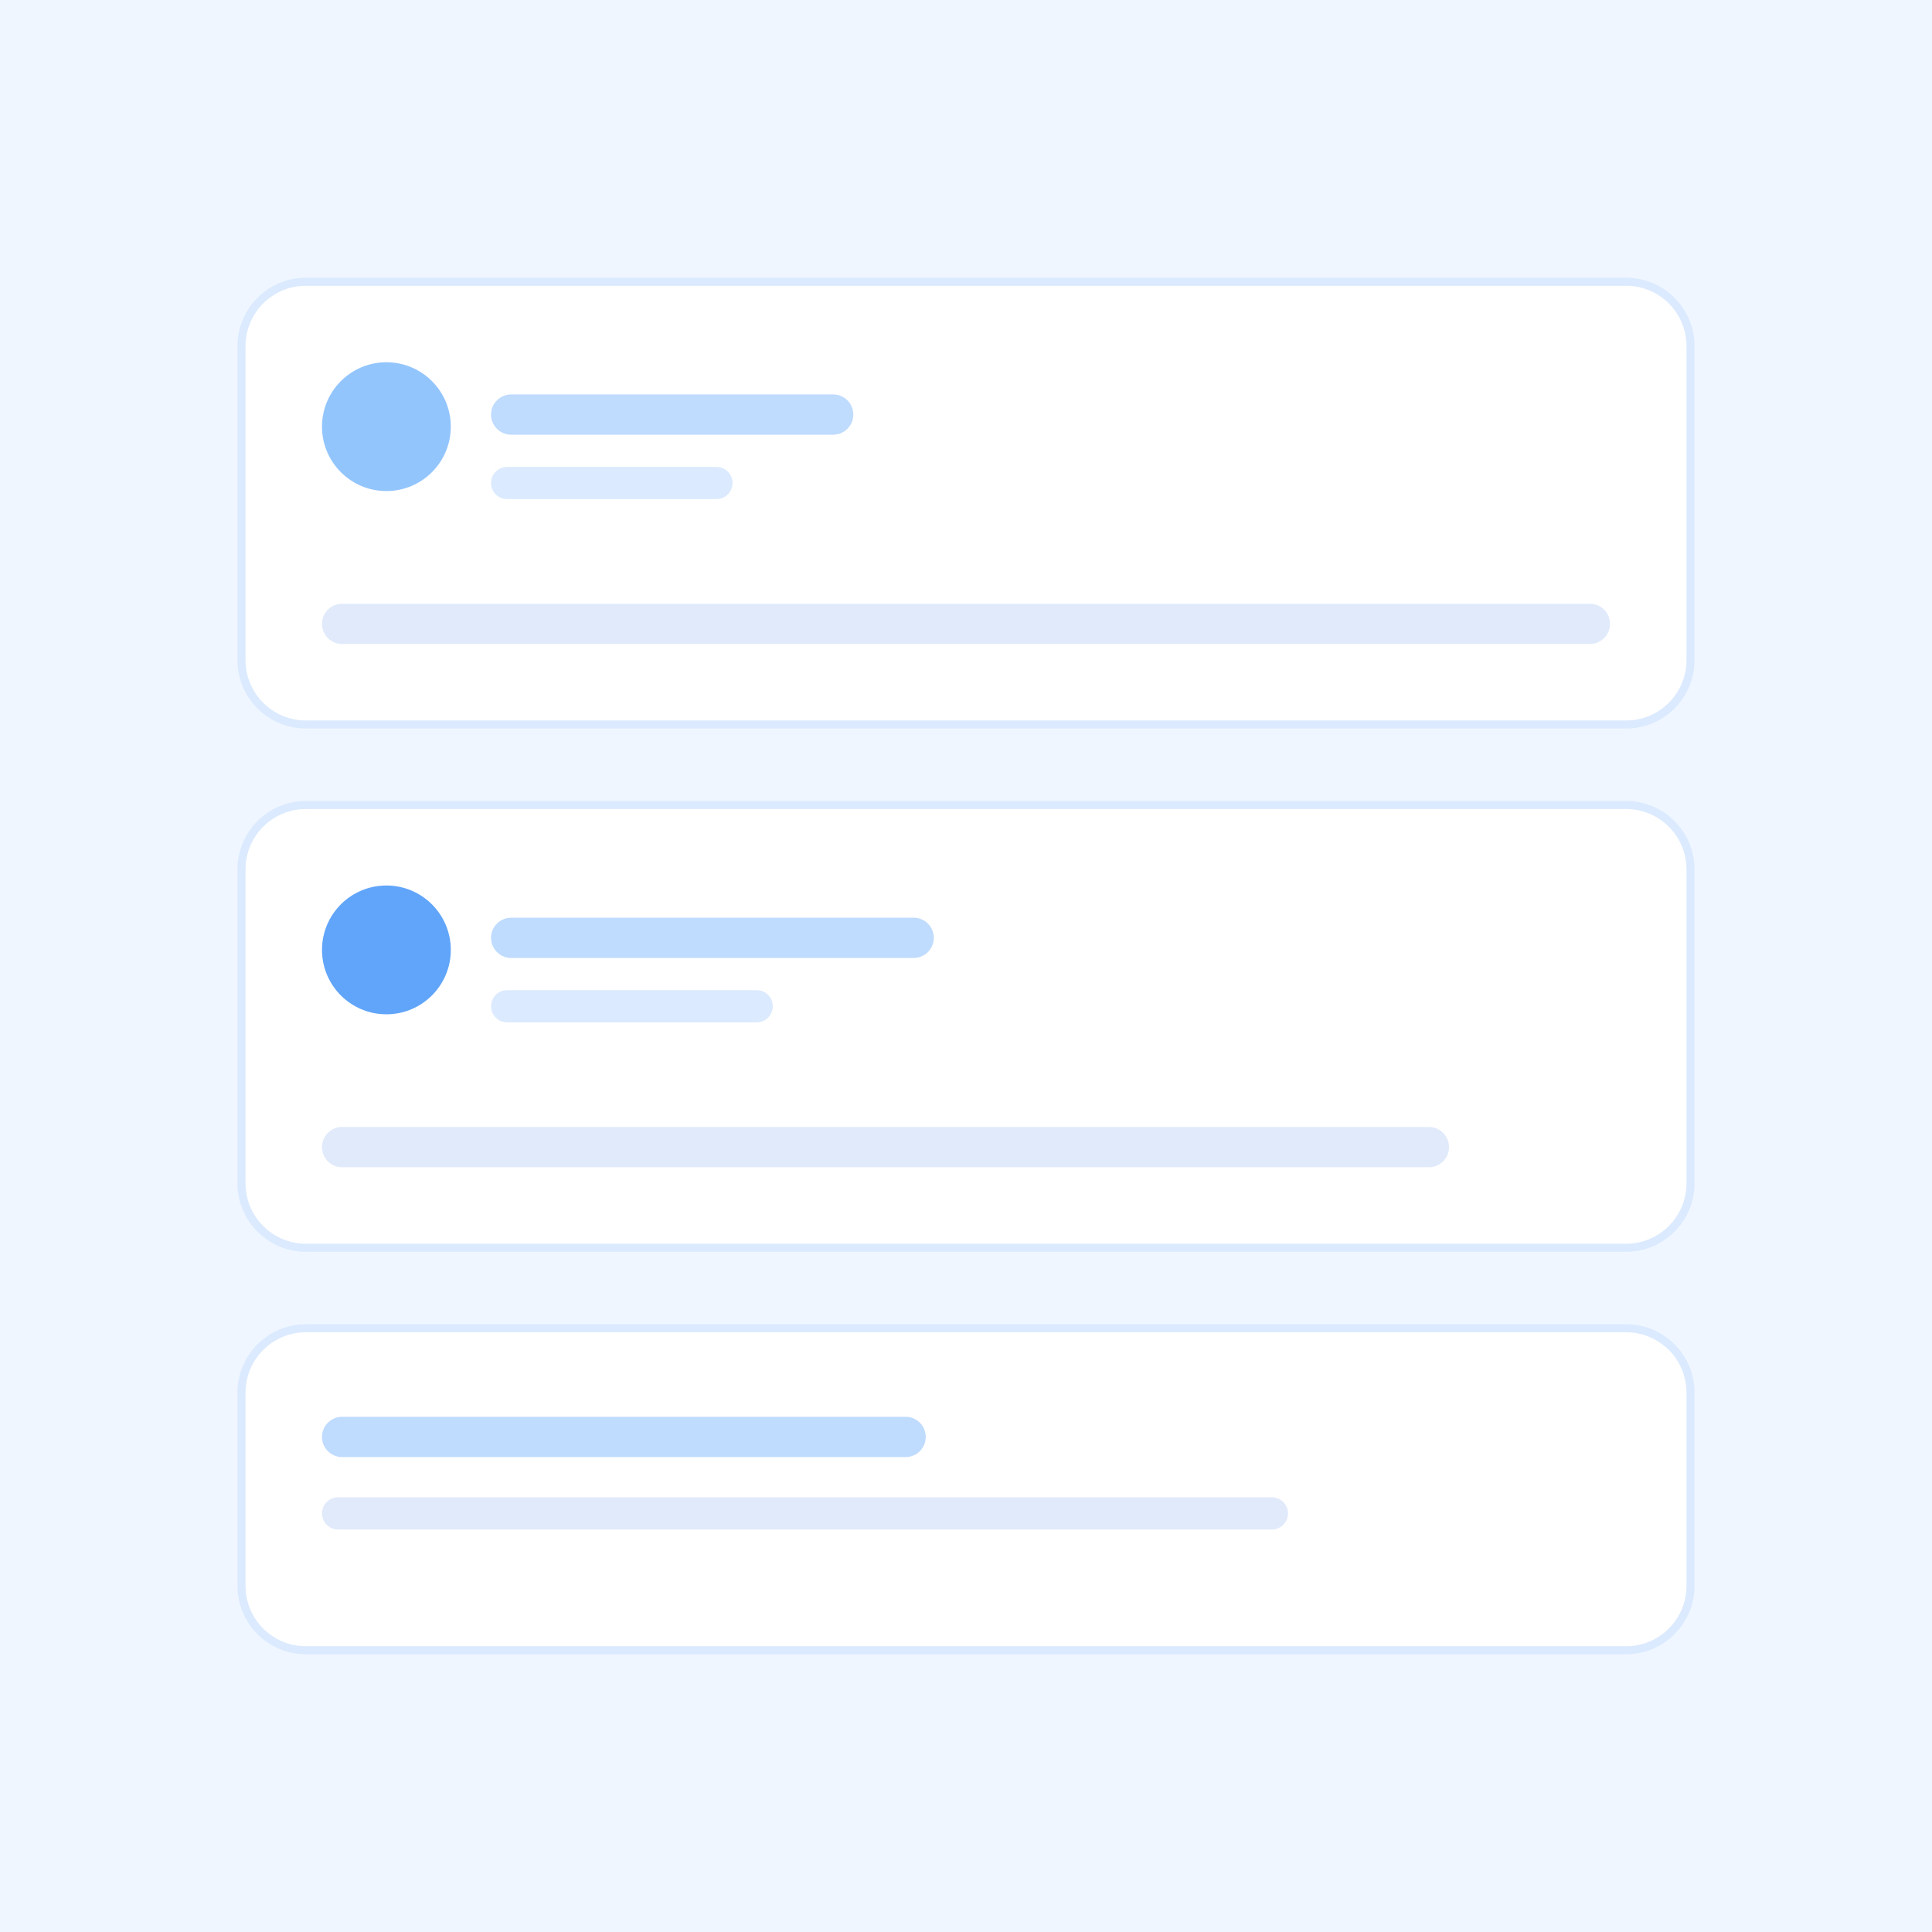
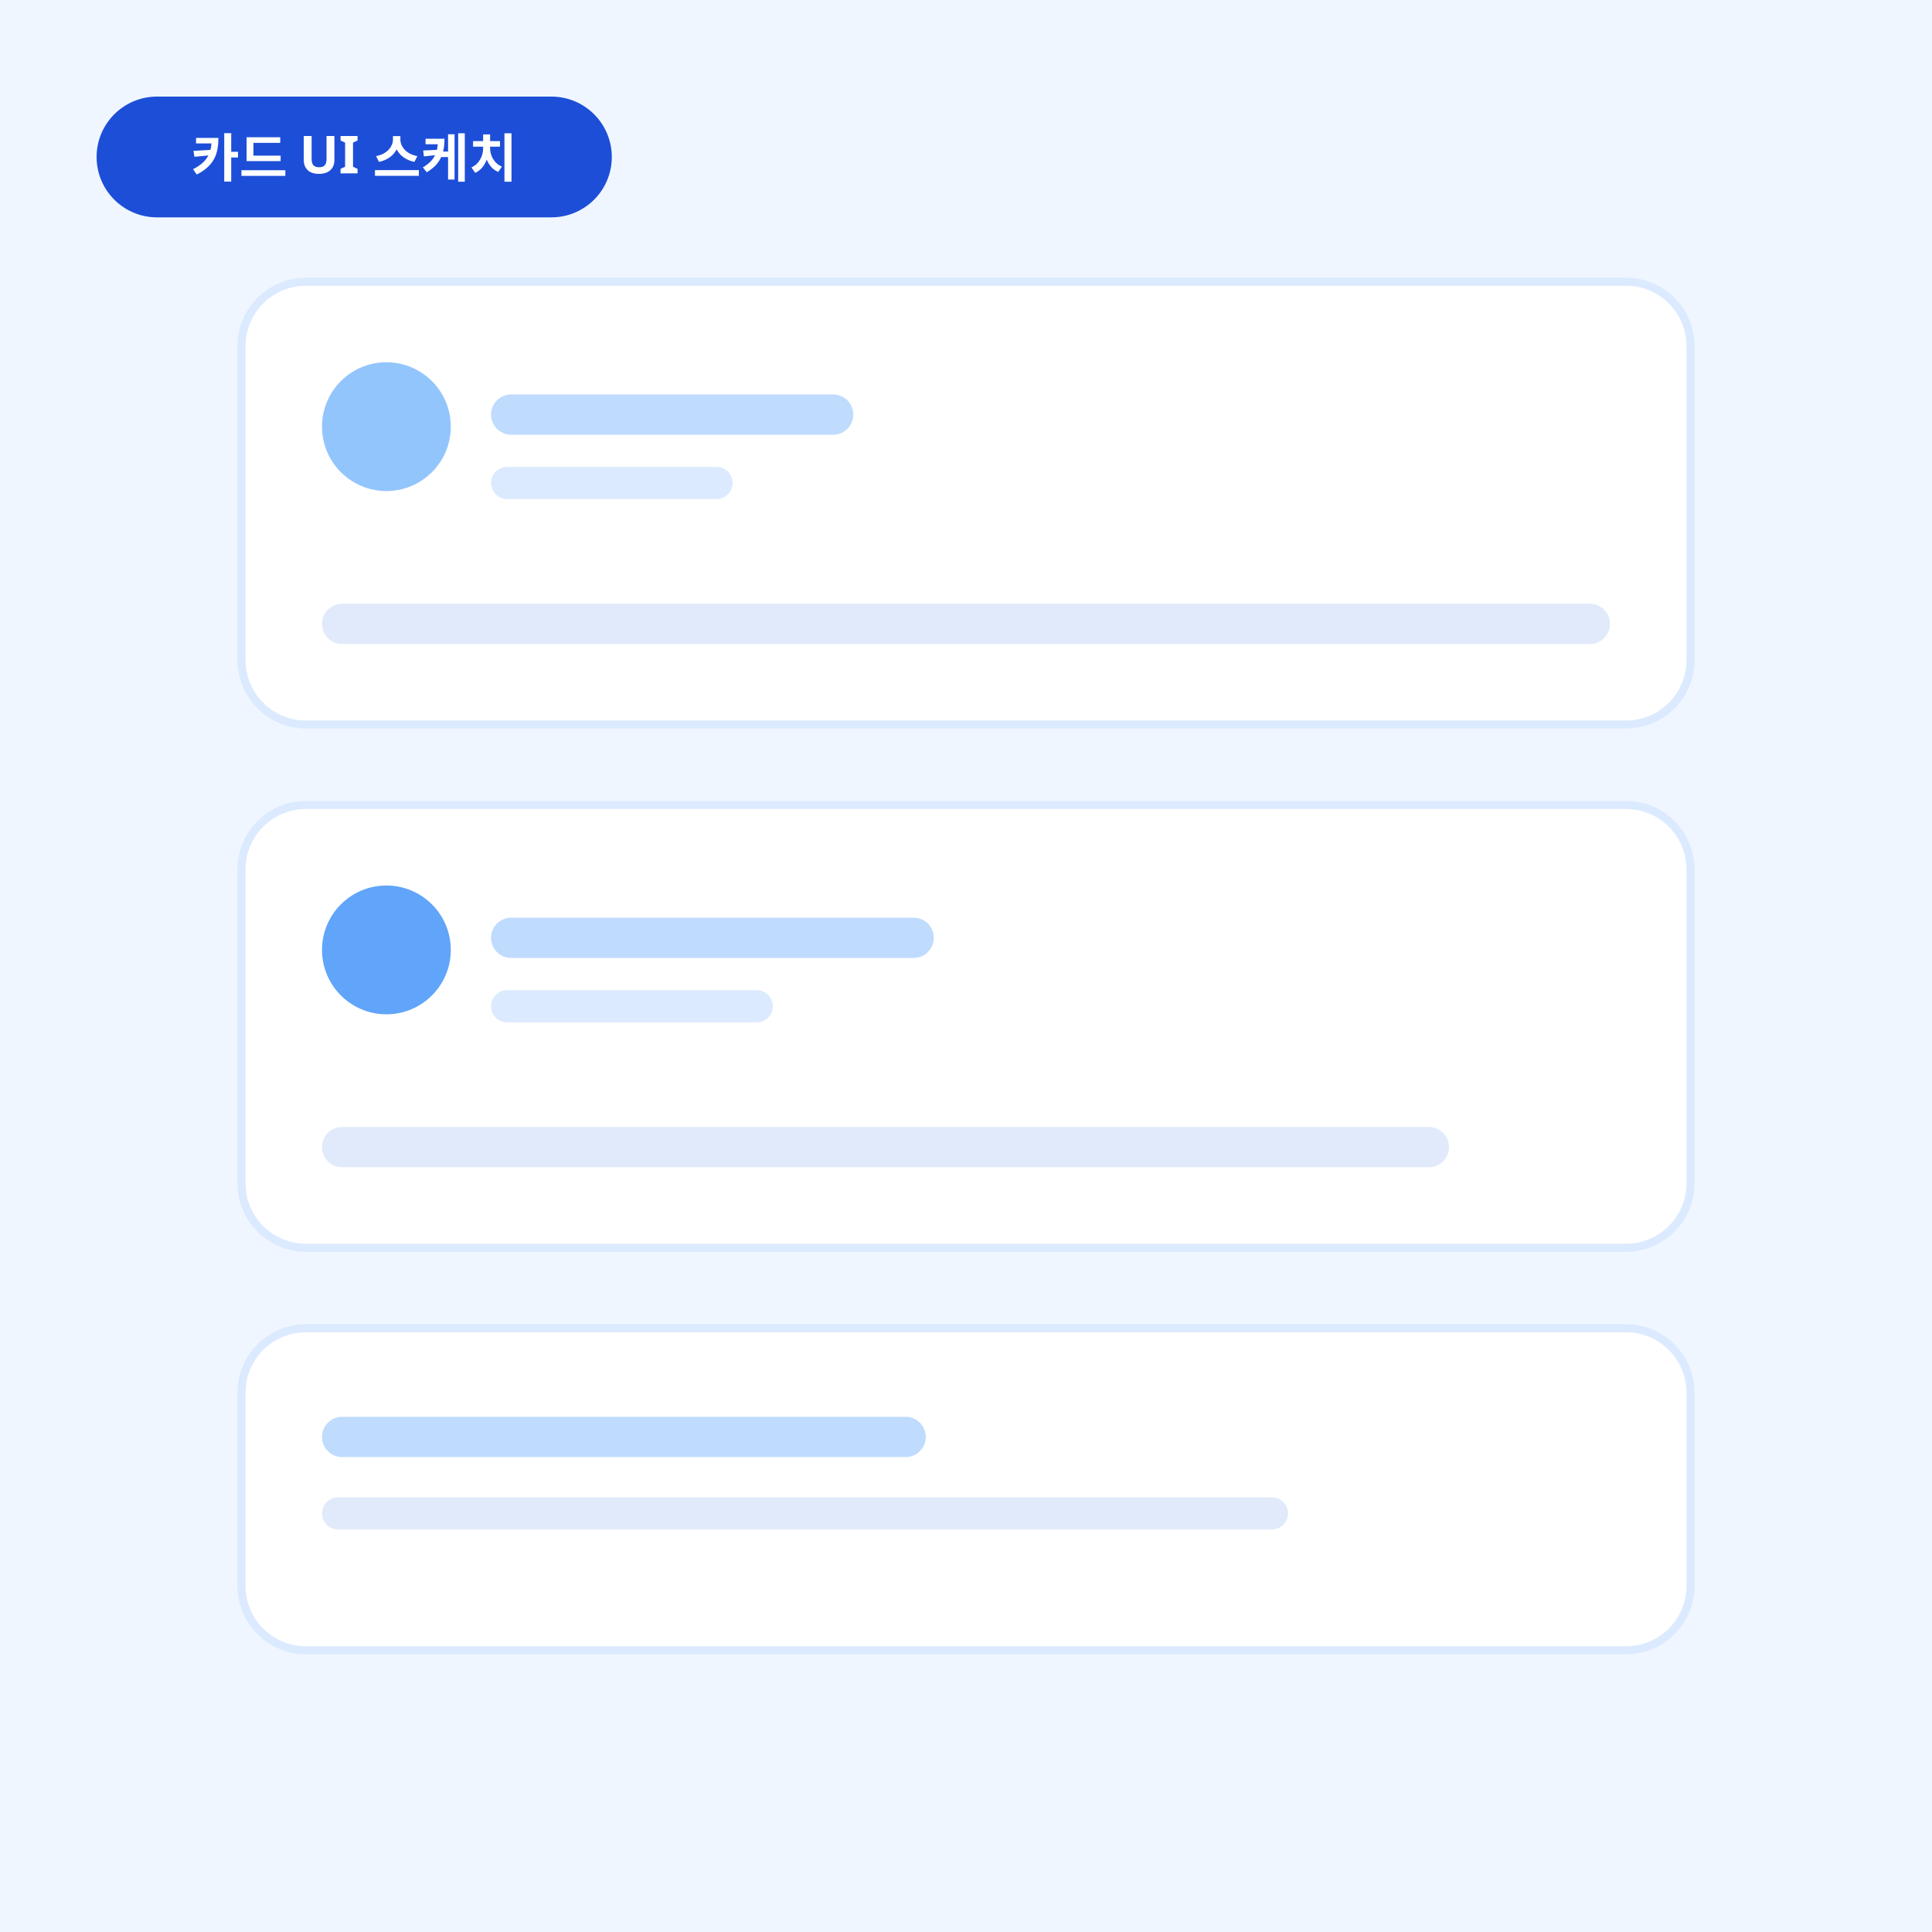
<svg xmlns="http://www.w3.org/2000/svg" viewBox="0 0 480 480">
  <rect width="480" height="480" fill="#EFF6FF" />
  <rect x="60" y="70" width="360" height="110" rx="16" fill="#FFFFFF" stroke="#DBEAFE" stroke-width="2" />
  <circle cx="96" cy="106" r="16" fill="#93C5FD" />
  <rect x="122" y="98" width="90" height="10" rx="5" fill="#BFDBFE" />
  <rect x="122" y="116" width="60" height="8" rx="4" fill="#DBEAFE" />
  <rect x="80" y="150" width="320" height="10" rx="5" fill="#E0EAFB" />
  <rect x="60" y="200" width="360" height="110" rx="16" fill="#FFFFFF" stroke="#DBEAFE" stroke-width="2" />
  <circle cx="96" cy="236" r="16" fill="#60A5FA" />
  <rect x="122" y="228" width="110" height="10" rx="5" fill="#BFDBFE" />
  <rect x="122" y="246" width="70" height="8" rx="4" fill="#DBEAFE" />
  <rect x="80" y="280" width="280" height="10" rx="5" fill="#E0EAFB" />
  <rect x="60" y="330" width="360" height="80" rx="16" fill="#FFFFFF" stroke="#DBEAFE" stroke-width="2" />
  <rect x="80" y="352" width="150" height="10" rx="5" fill="#BFDBFE" />
  <rect x="80" y="372" width="240" height="8" rx="4" fill="#E0EAFB" />
+   <rect x="24" y="24" width="128" height="30" rx="15" fill="#1D4ED8" />
+   <text x="88" y="44" font-family="Pretendard, 'Noto Sans KR', sans-serif" font-size="13" font-weight="700" fill="#FFFFFF" text-anchor="middle">카드 UI 스케치</text>
</svg>
